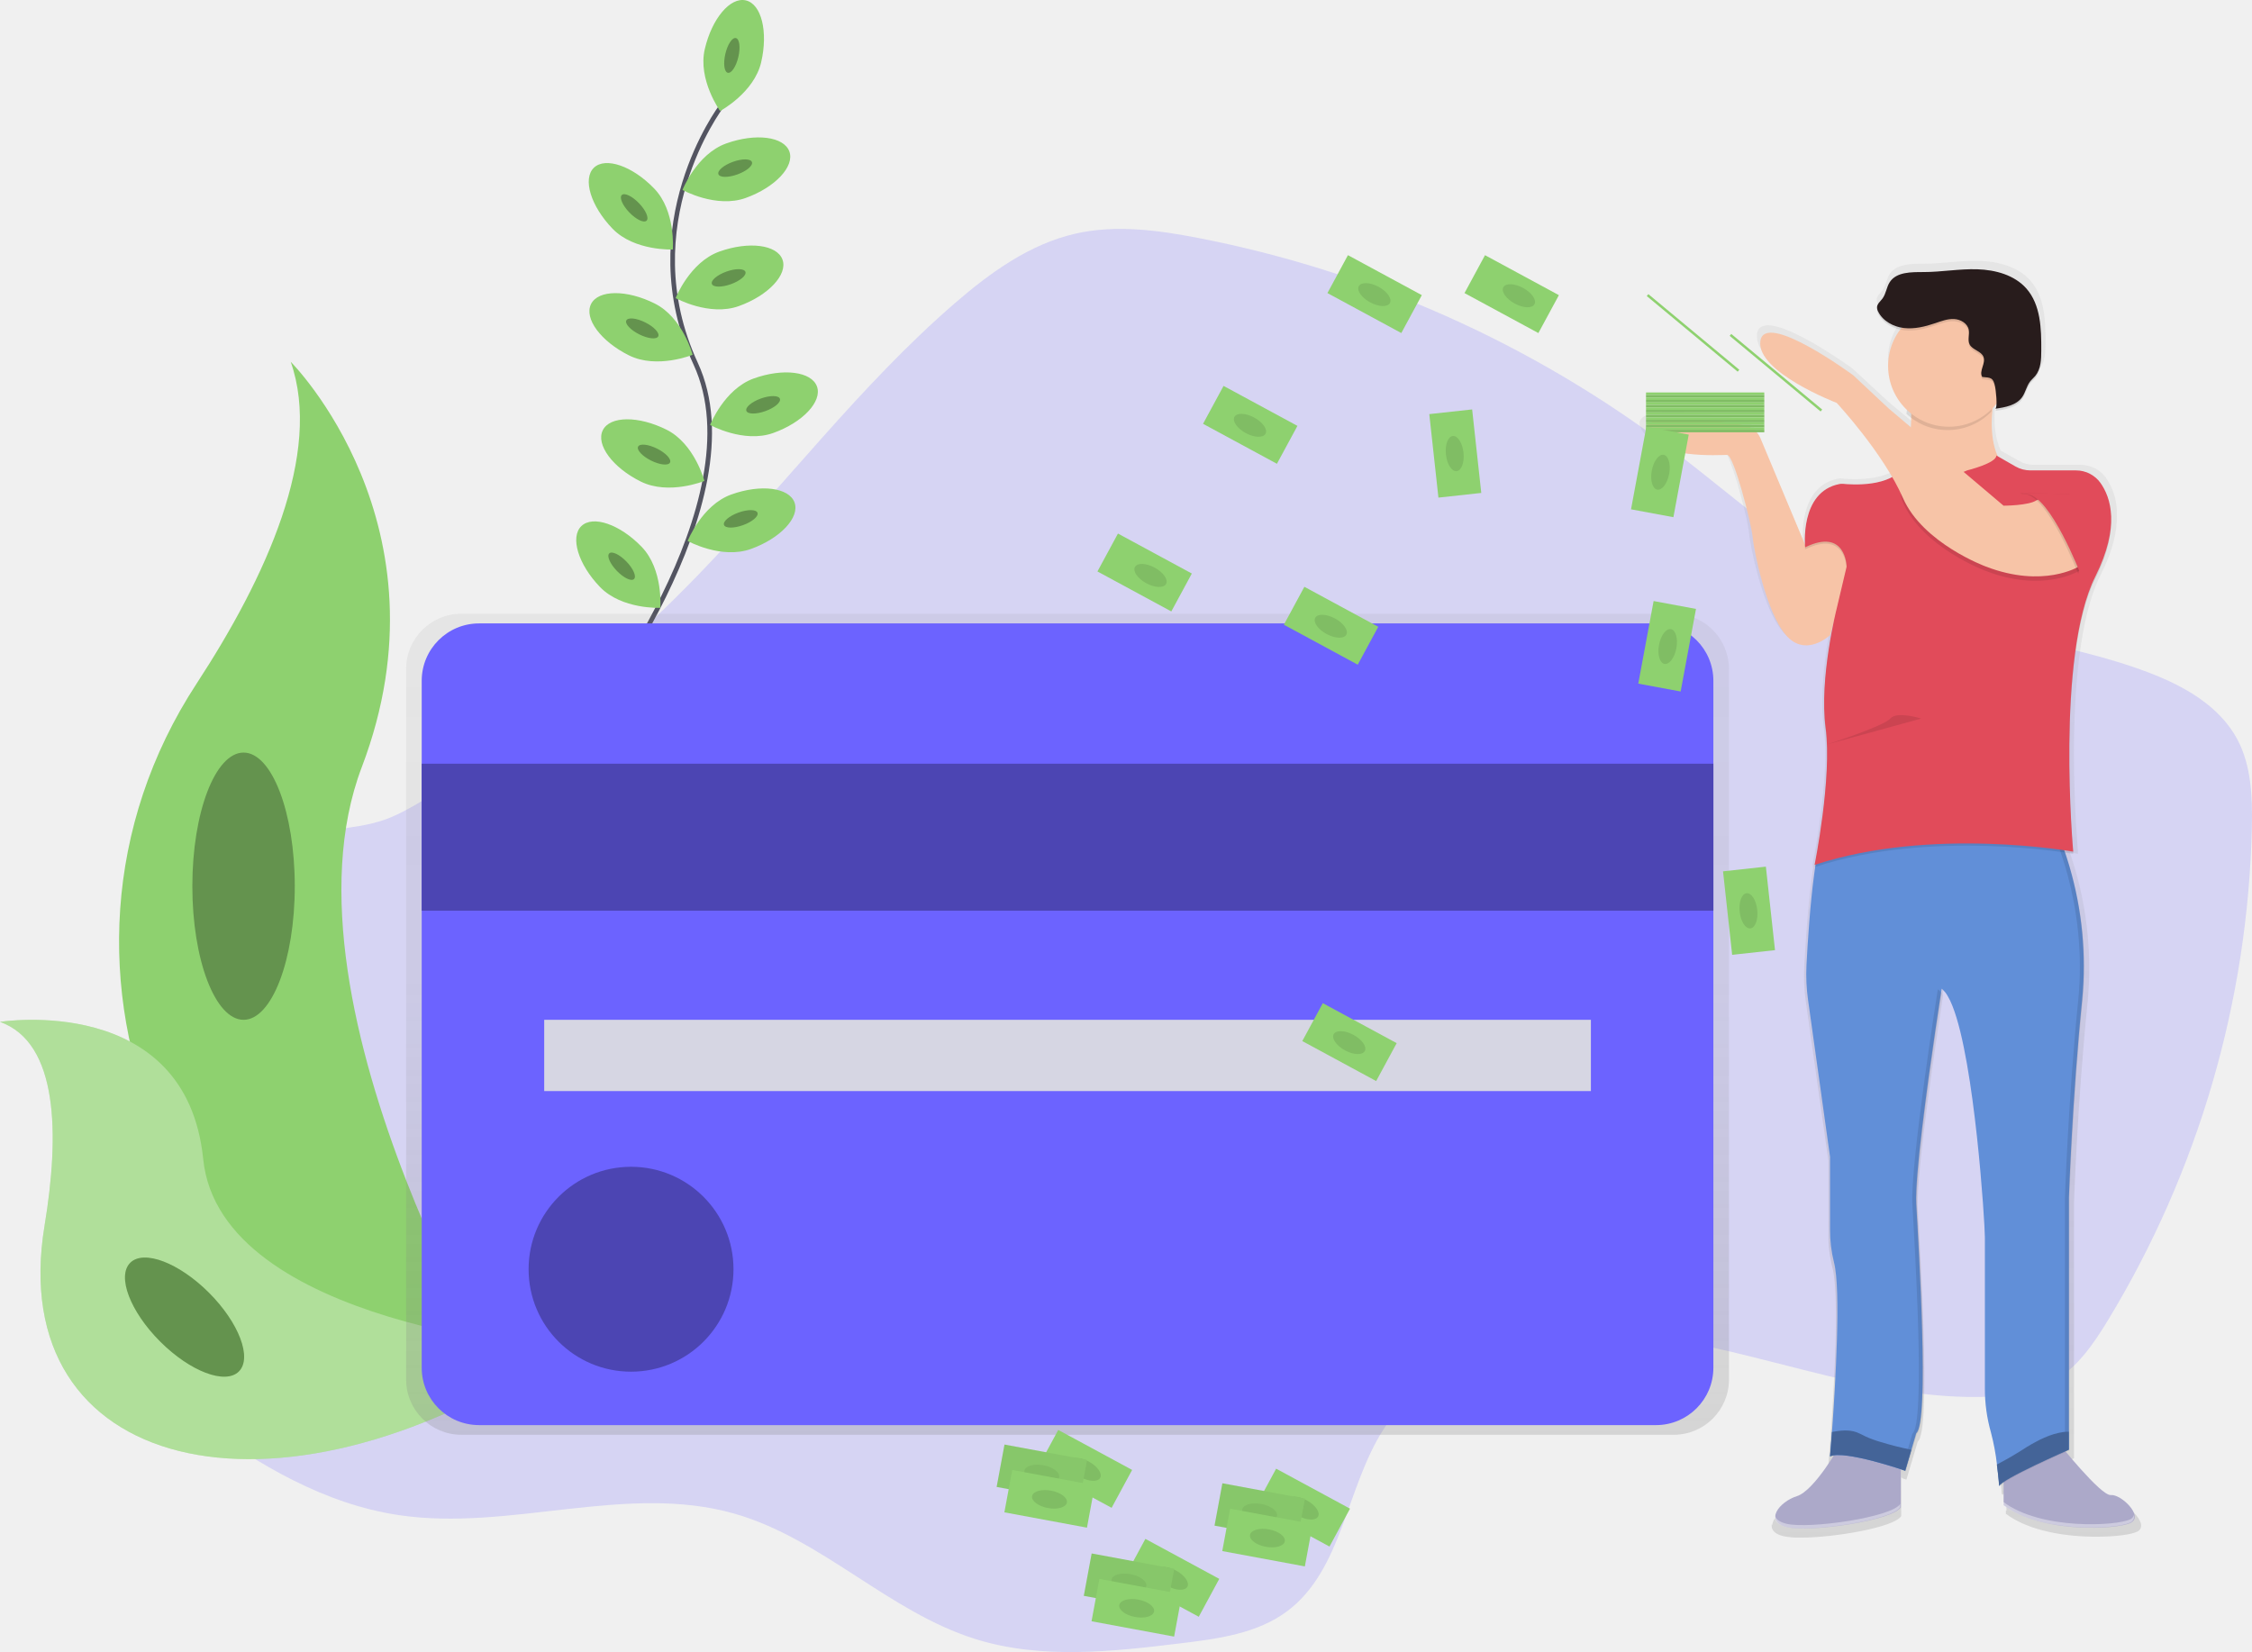
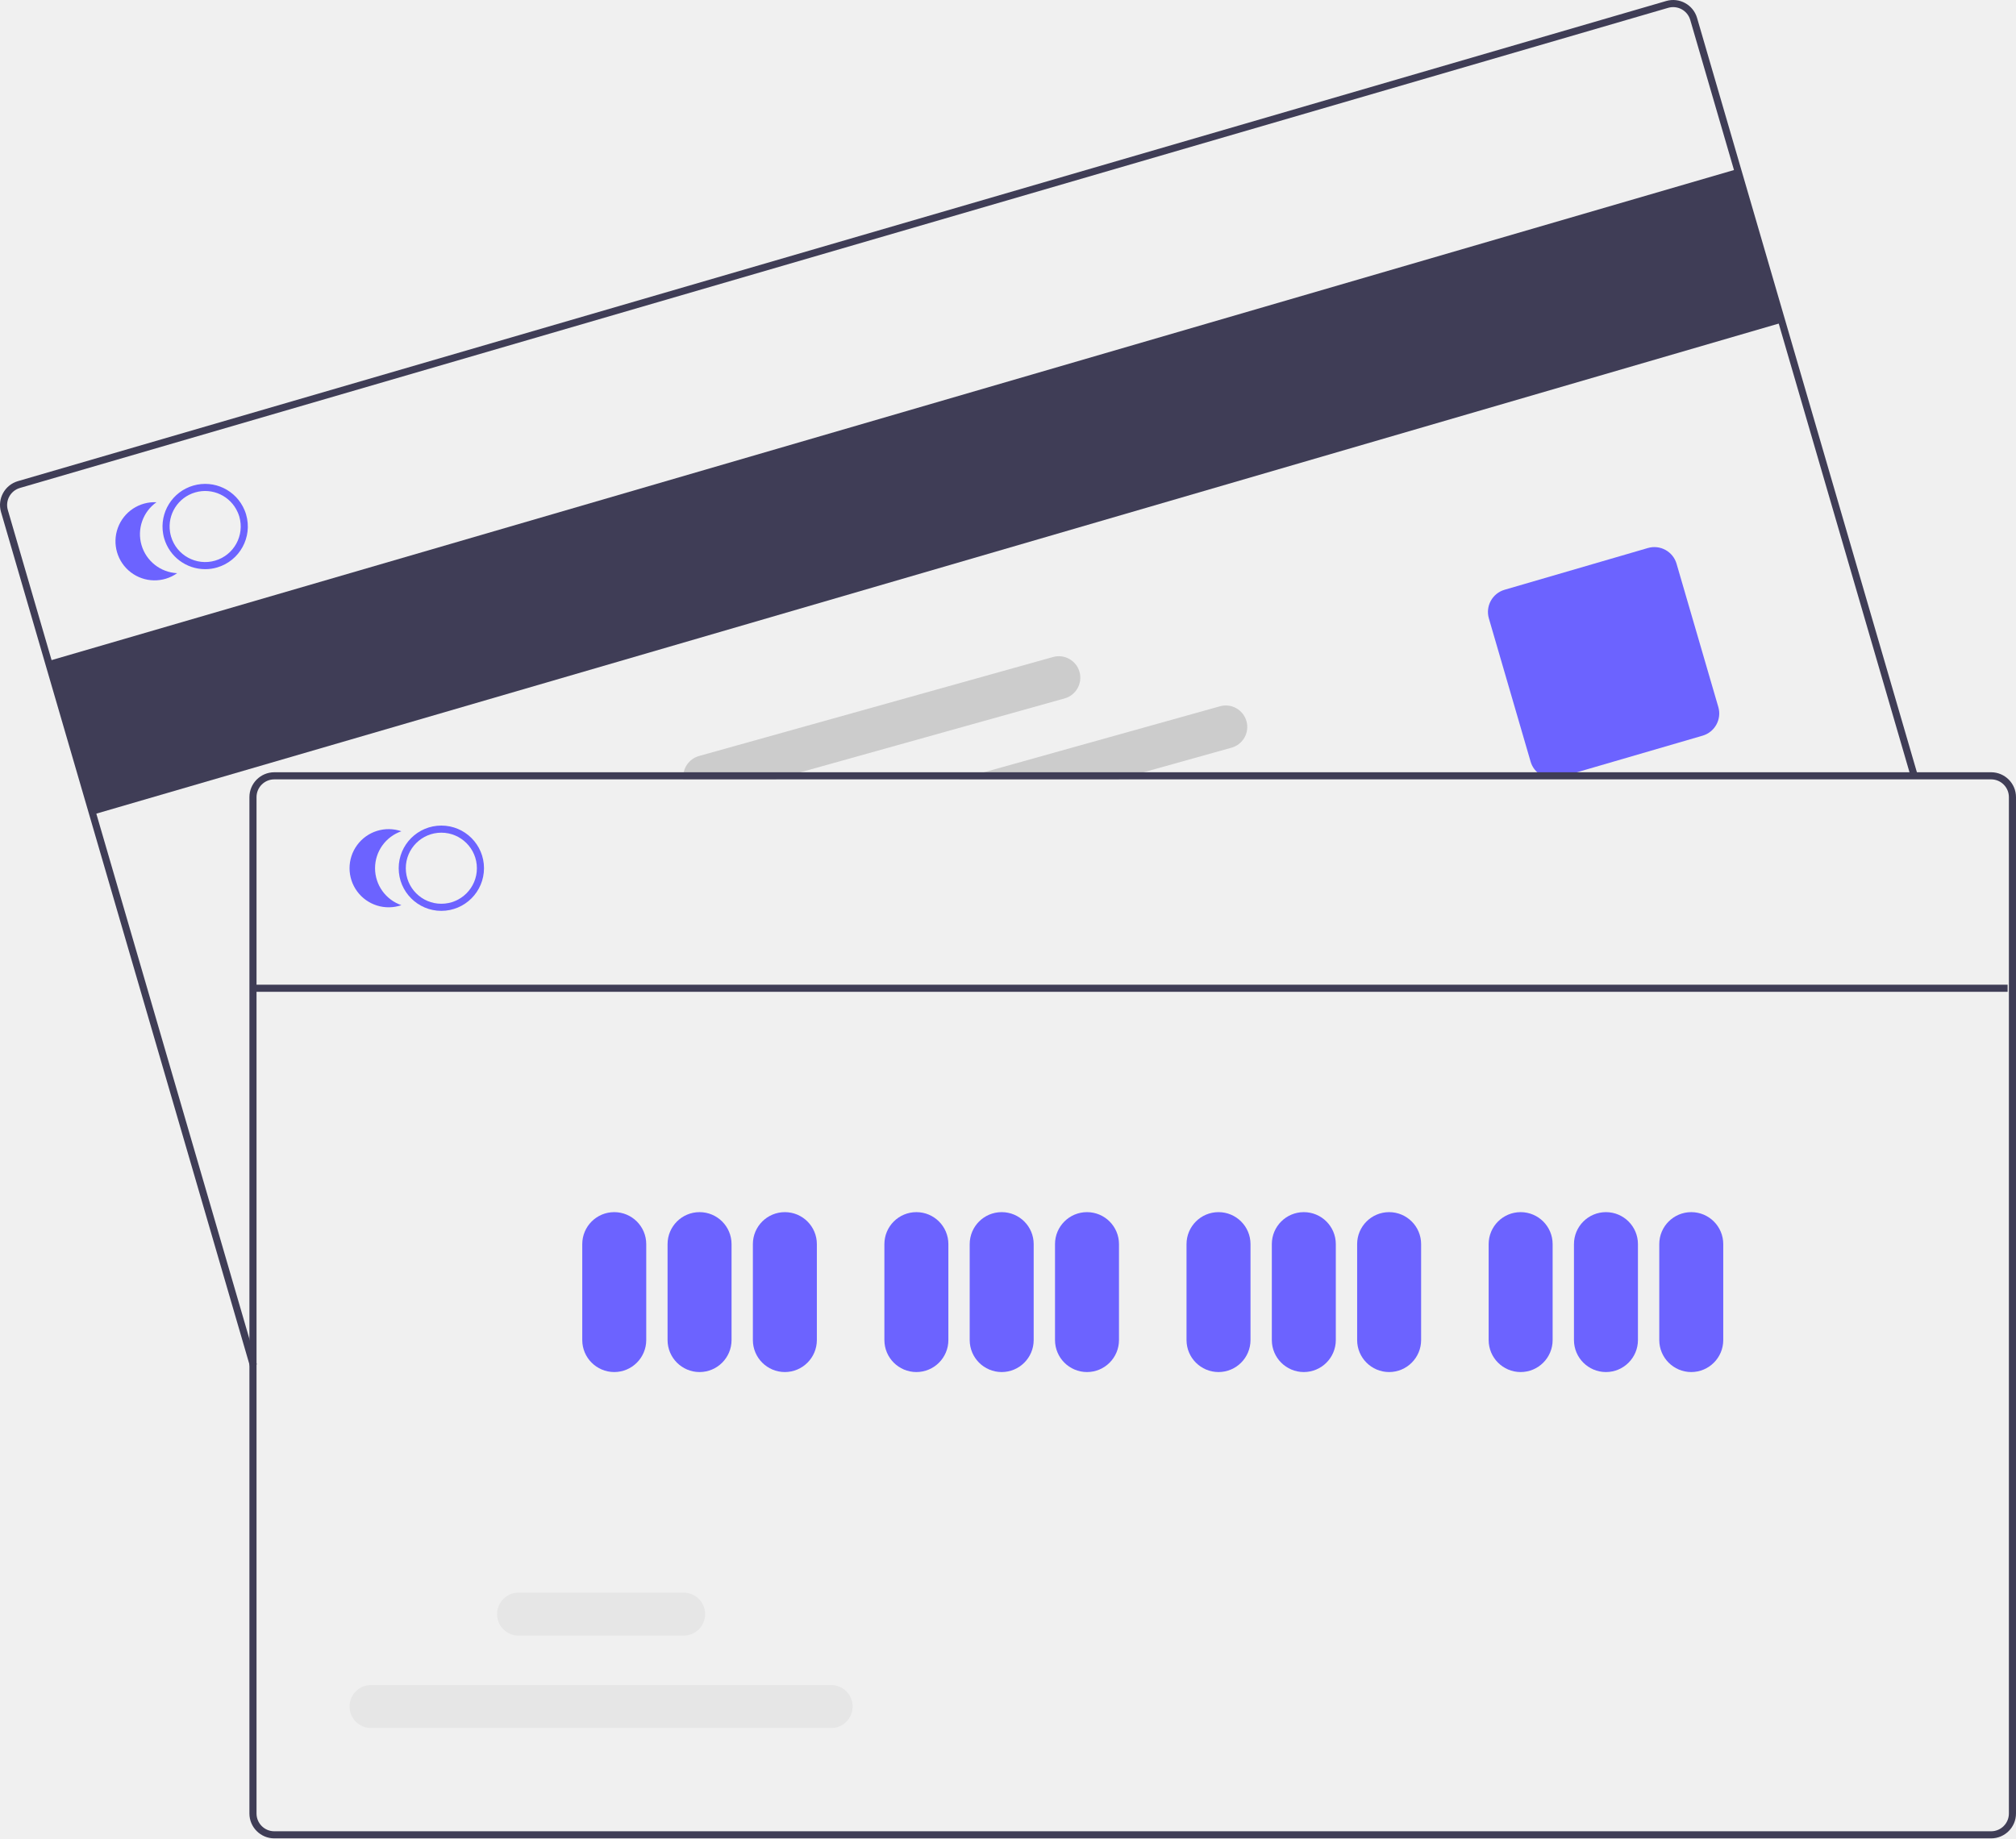
- <svg xmlns="http://www.w3.org/2000/svg" xmlns:xlink="http://www.w3.org/1999/xlink" id="158d9566-b2be-4f0f-bcdd-c9ed3d10c246" data-name="Layer 1" width="974" height="714.52" viewBox="0 0 974 714.52">
-   <defs>
-     <linearGradient id="0716a939-3e70-42e2-b2a4-62d4623bb7b7" x1="574.72" y1="713.31" x2="574.72" y2="358.2" gradientUnits="userSpaceOnUse">
-       <stop offset="0" stop-color="gray" stop-opacity="0.25" />
-       <stop offset="0.54" stop-color="gray" stop-opacity="0.12" />
-       <stop offset="1" stop-color="gray" stop-opacity="0.1" />
-     </linearGradient>
-     <linearGradient id="246fdb29-47ea-4475-84d7-0cdffd1436cc" x1="2975.38" y1="757.78" x2="2975.38" y2="205.6" gradientTransform="matrix(-1, 0, 0, 1, 3906, 0)" xlink:href="#0716a939-3e70-42e2-b2a4-62d4623bb7b7" />
-   </defs>
-   <path d="M241.9,454.74c-12.81,3.87-24.8,13.24-28,26.24-3.66,14.94,4.78,30,6,45.34,3.94,50.26-67.56,85.72-57.36,135.09,4.05,19.63,20.42,34.07,36.55,46,25.84,19.05,54.51,35.88,86.26,40.63,48.19,7.22,98.54-14,145.38-.59,37.78,10.82,66.69,42.53,104.21,54.23,28.56,8.91,59.33,5.4,89,1.79,16-1.94,32.76-4.18,45.67-13.78,24-17.87,25.51-53.16,41.58-78.45,24.82-39,79.24-46.66,124.87-39.08S926,698.4,972.23,696.88c9.88-.33,20-1.67,28.62-6.52,10.48-5.89,17.56-16.27,23.82-26.54a429.45,429.45,0,0,0,62.27-213.39c.27-12.95-.19-26.46-6.28-37.89-7.7-14.46-23.09-23.11-38.41-28.93-36.79-14-77.43-16.29-113.48-32.08C894,336.3,865.84,309.59,835.56,286.7a496.49,496.49,0,0,0-204.49-91.07c-17.39-3.36-35.44-5.76-52.72-1.88-19.91,4.47-37.07,16.88-52.5,30.24-41.05,35.54-73.95,79.39-111.78,118.34a636.39,636.39,0,0,1-84.92,73.23c-14,10.09-28.88,22.07-44.48,29.53C270.39,451.91,257,450.19,241.9,454.74Z" transform="translate(-113 -92.74)" fill="#6c63ff" opacity="0.2" />
-   <path d="M424.88,138.88s-38.65,51.33-11,111.16S365.69,406,365.69,406" transform="translate(-113 -92.74)" fill="none" stroke="#535461" stroke-miterlimit="10" stroke-width="2" />
-   <path d="M442.21,119.67c-3.07,13.21-17.76,21.08-17.76,21.08s-9.7-13.55-6.63-26.76,11-22.65,17.76-21.08S445.28,106.46,442.21,119.67Z" transform="translate(-113 -92.74)" fill="#8ed16f" />
-   <ellipse cx="429.54" cy="116.72" rx="7.71" ry="2.89" transform="translate(105.49 415.88) rotate(-76.9)" fill="#8ed16f" />
-   <ellipse cx="429.54" cy="116.72" rx="7.71" ry="2.89" transform="translate(105.49 415.88) rotate(-76.9)" opacity="0.3" />
-   <path d="M435.53,178.36c-12.76,4.6-27.35-3.46-27.35-3.46s6.1-15.51,18.87-20.1,25-3,27.35,3.46S448.29,173.76,435.53,178.36Z" transform="translate(-113 -92.74)" fill="#8ed16f" />
-   <ellipse cx="431.13" cy="166.12" rx="7.71" ry="2.89" transform="matrix(0.94, -0.34, 0.34, 0.94, -143.78, 63.15)" fill="#8ed16f" />
-   <ellipse cx="431.13" cy="166.12" rx="7.71" ry="2.89" transform="matrix(0.94, -0.34, 0.34, 0.94, -143.78, 63.15)" opacity="0.3" />
-   <path d="M432.56,225.13c-12.76,4.6-27.35-3.46-27.35-3.46s6.1-15.51,18.87-20.1,25-3,27.35,3.46S445.32,220.54,432.56,225.13Z" transform="translate(-113 -92.74)" fill="#8ed16f" />
-   <ellipse cx="428.15" cy="212.9" rx="7.71" ry="2.89" transform="translate(-159.81 64.91) rotate(-19.8)" fill="#8ed16f" />
-   <ellipse cx="428.15" cy="212.9" rx="7.71" ry="2.89" transform="translate(-159.81 64.91) rotate(-19.8)" opacity="0.3" />
-   <path d="M447.47,280c-12.76,4.6-27.35-3.46-27.35-3.46s6.1-15.51,18.87-20.1,25-3,27.35,3.46S460.23,275.43,447.47,280Z" transform="translate(-113 -92.74)" fill="#8ed16f" />
-   <ellipse cx="443.06" cy="267.79" rx="7.71" ry="2.89" transform="translate(-177.52 73.21) rotate(-19.8)" fill="#8ed16f" />
-   <ellipse cx="443.06" cy="267.79" rx="7.71" ry="2.89" transform="translate(-177.52 73.21) rotate(-19.8)" opacity="0.3" />
-   <path d="M437.77,330.18c-12.76,4.6-27.35-3.46-27.35-3.46s6.1-15.51,18.87-20.1,25-3,27.35,3.46S450.54,325.59,437.77,330.18Z" transform="translate(-113 -92.74)" fill="#8ed16f" />
-   <ellipse cx="433.37" cy="317.95" rx="7.71" ry="2.89" transform="matrix(0.94, -0.34, 0.34, 0.94, -195.09, 72.89)" fill="#8ed16f" />
-   <ellipse cx="433.37" cy="317.95" rx="7.71" ry="2.89" transform="matrix(0.94, -0.34, 0.34, 0.94, -195.09, 72.89)" opacity="0.3" />
-   <path d="M377.92,191.65c9.42,9.76,26.07,9,26.07,9s1.37-16.61-8.05-26.37-21.09-13.78-26.07-9S368.5,181.89,377.92,191.65Z" transform="translate(-113 -92.74)" fill="#8ed16f" />
-   <ellipse cx="387.28" cy="182.62" rx="2.89" ry="7.71" transform="translate(-131.18 227.49) rotate(-43.99)" fill="#8ed16f" />
-   <ellipse cx="387.28" cy="182.62" rx="2.89" ry="7.71" transform="translate(-131.18 227.49) rotate(-43.99)" opacity="0.3" />
-   <path d="M372.51,346.64c9.42,9.76,26.07,9,26.07,9s1.37-16.61-8.05-26.37-21.09-13.78-26.07-9S363.09,336.88,372.51,346.64Z" transform="translate(-113 -92.74)" fill="#8ed16f" />
-   <ellipse cx="381.86" cy="337.61" rx="2.89" ry="7.71" transform="translate(-240.35 267.22) rotate(-43.99)" fill="#8ed16f" />
-   <ellipse cx="381.86" cy="337.61" rx="2.89" ry="7.71" transform="translate(-240.35 267.22) rotate(-43.99)" opacity="0.3" />
-   <path d="M385,246.43c12.14,6.06,27.57-.24,27.57-.24s-4.25-16.11-16.38-22.17-24.48-6-27.57.24S372.86,240.37,385,246.43Z" transform="translate(-113 -92.74)" fill="#8ed16f" />
-   <ellipse cx="390.8" cy="234.8" rx="2.89" ry="7.71" transform="translate(-106.8 386.88) rotate(-63.48)" fill="#8ed16f" />
-   <ellipse cx="390.8" cy="234.8" rx="2.89" ry="7.71" transform="translate(-106.8 386.88) rotate(-63.48)" opacity="0.3" />
-   <path d="M390.09,301c12.14,6.06,27.57-.24,27.57-.24s-4.25-16.11-16.38-22.17-24.48-6-27.57.24S378,295,390.09,301Z" transform="translate(-113 -92.74)" fill="#8ed16f" />
-   <ellipse cx="395.9" cy="289.38" rx="2.89" ry="7.71" transform="translate(-152.82 421.65) rotate(-63.48)" fill="#8ed16f" />
-   <ellipse cx="395.9" cy="289.38" rx="2.89" ry="7.71" transform="translate(-152.82 421.65) rotate(-63.48)" opacity="0.3" />
-   <path d="M238.73,249.21s70.59,70.59,30.74,175.34,68.31,278.94,68.31,278.94-1.16-.17-3.31-.55c-145-25.59-217-191.41-136.4-314.59C228,342.55,252.65,288.83,238.73,249.21Z" transform="translate(-113 -92.74)" fill="#8ed16f" />
-   <path d="M113,534.72s80.55-12.83,87.89,59.36,154.89,82.2,154.89,82.2-1,.66-2.77,1.84c-121.83,80-238.29,50.94-220.74-55.25C138.81,583.38,138.27,543.73,113,534.72Z" transform="translate(-113 -92.74)" fill="#8ed16f" />
-   <g opacity="0.3">
-     <path d="M113,534.72s80.55-12.83,87.89,59.36,154.89,82.2,154.89,82.2-1,.66-2.77,1.84c-121.83,80-238.29,50.94-220.74-55.25C138.81,583.38,138.27,543.73,113,534.72Z" transform="translate(-113 -92.74)" fill="#fff" />
-   </g>
-   <ellipse cx="105.34" cy="383.3" rx="22.15" ry="57.79" fill="#8ed16f" />
-   <ellipse cx="105.34" cy="383.3" rx="22.15" ry="57.79" opacity="0.3" />
-   <ellipse cx="192.81" cy="662.42" rx="14.93" ry="33.23" transform="translate(-524.92 237.62) rotate(-45)" fill="#8ed16f" />
-   <ellipse cx="192.81" cy="662.42" rx="14.93" ry="33.23" transform="translate(-524.92 237.62) rotate(-45)" opacity="0.3" />
-   <path d="M836.89,358.2H312.55a23.89,23.89,0,0,0-23.89,23.89V689.42a23.89,23.89,0,0,0,23.89,23.89H836.89a23.89,23.89,0,0,0,23.89-23.89V382.09A23.89,23.89,0,0,0,836.89,358.2Z" transform="translate(-113 -92.74)" fill="url(#0716a939-3e70-42e2-b2a4-62d4623bb7b7)" />
-   <rect x="182.39" y="269.64" width="558.65" height="346.75" rx="24.81" ry="24.81" fill="#6c63ff" />
-   <rect x="182.39" y="330.32" width="558.65" height="63.57" fill="#6c63ff" />
-   <rect x="182.39" y="330.32" width="558.65" height="63.57" opacity="0.3" />
-   <rect x="235.37" y="441.09" width="452.7" height="30.82" fill="#d6d6e3" />
-   <circle cx="272.93" cy="548.97" r="44.31" fill="#6c63ff" />
-   <circle cx="272.93" cy="548.97" r="44.31" opacity="0.3" />
-   <path d="M822.28,276.88a9.7,9.7,0,0,0,4.27,5.4c9.19,6.07,29.17,4.78,31.57,4.78.51,0,1.18.91,1.92,2.44,3.53,7.28,9,28.62,9.37,33.42.49,5.81,5.89,33,14.73,43.13.27.31.54.6.8.87,8.67,8.71,18.84-.87,18.84-.87l1.46-5.07c-.41,2-.87,4.33-1.33,6.94-.23,1.31-.46,2.7-.68,4.13a158.29,158.29,0,0,0-2.07,24.37,88.41,88.41,0,0,0,.38,8.88c.08.82.17,1.63.28,2.42a84.78,84.78,0,0,1,.66,10.84c-.08,21.52-5.57,48.29-5.57,48.29l.21-.07c-.13.67-.21,1-.21,1l.32-.1q-.23,1.49-.44,3.05c-1.86,13.5-2.93,30.3-3.44,40a80.1,80.1,0,0,0,.68,15.32l9.76,68.71v32a56.5,56.5,0,0,0,1.76,14.38c3.18,12.09.56,54.29-.91,74.31-.41,5.46-.73,9.28-.82,10.38l0,.33.28-.11c0,.23,0,.35,0,.35a5.65,5.65,0,0,1,1.3-.38c-3.87,6-10.88,15.92-16.27,17.59A17.07,17.07,0,0,0,881,749l-.14.19-.2.28a6,6,0,0,0-1.17,3.06,3.38,3.38,0,0,1-.18-.59c-.41,2.23.93,4.27,5.14,5.26a34.6,34.6,0,0,0,7.45.6c14.6,0,40.51-4.49,43.37-9.32V731.82l.47.15,0,.15,1.79.59,4.91-16.48c5.89-4.36,1-82.39,0-100.32-.9-16.34,9.21-81.34,11-92.79l-.24-.29.27-1.67a7.11,7.11,0,0,1,1,.88A13.07,13.07,0,0,1,956,524.3a30.22,30.22,0,0,1,2.17,4.48c9.88,24.64,14.33,95.1,14.33,101.42v66.26a69,69,0,0,0,2.7,19.33,82.91,82.91,0,0,1,2.1,10.06c.21,1.33.39,2.65.56,3.91s.34,2.7.47,3.88c0,.31.07.61.1.89s0,.27,0,.41c.27,2.61.41,4.32.41,4.32a1,1,0,0,1,.2-.39l.05.63a1.35,1.35,0,0,1,.39-.62,9.47,9.47,0,0,1,1.32-1.08v8.42l-.24-.18v1.45c10.18,7.68,26.75,10,39.47,9.91,8.25,0,14.93-1,17.25-2.16,3.32-1.63,1.5-5.43-1.52-8.34-2.34-2.26-5.39-4-7.32-3.78-3.22.35-14.23-12.12-20-18.95l.65-.29.92-.4V613s1.48-43.62,5.89-86.76a153.48,153.48,0,0,0-7.55-64.36l-.14-.41,1.34.21c1.42.22,2.18.35,2.18.35s0-.34-.09-1h.09s-1.72-18.71-1.74-42.21c0-26.64,2.25-59.12,11.56-77.5,5.36-10.58,7.15-19,7-25.64a26.82,26.82,0,0,0-4.79-16.4,13,13,0,0,0-5.51-4.36l-.19-.11h-.1a13.7,13.7,0,0,0-5.06-1H992.79a13.43,13.43,0,0,1-6.64-1.75l-7.87-4.46c-2.62-5.73-3-12.83-2.44-19.49,0-.53.1-1.06.15-1.58l.57-.6c.44-.47.85-1,1.25-1.45a11.15,11.15,0,0,1-.09,1.18c-.1.63-.27,1-.54,1.08,4.3-.56,9.1-1.41,11.74-4.73.11-.13.21-.27.31-.41a21.43,21.43,0,0,0,1.93-4,11.62,11.62,0,0,1,1.47-2.68c.66-.86,1.52-1.56,2.23-2.38l.12-.14c2.53-3,2.67-7.3,2.7-11.22.05-9.52-.23-20-6.6-27.14-5.29-5.94-13.73-8.19-21.74-8.45s-16,1.18-24,1.22c-5.44,0-12-.09-15,4.41-1.47,2.21-1.65,5.1-3.25,7.22-.92,1.22-2.33,2.27-2.41,3.79a3.89,3.89,0,0,0,.52,2l0,.07c1.94,3.82,6.06,6.2,10.36,6.95a25.81,25.81,0,0,0-2,2.76,26.28,26.28,0,0,0-4,14c0,.58,0,1.15.06,1.72A26.43,26.43,0,0,0,938,267.34c-.08.56-.16,1.12-.25,1.67l.18.16q.85.77,1.77,1.46l.22.17c0,.35,0,.7,0,1,0,.58,0,1.17-.06,1.74s0,.92-.06,1.38l-.13-.11-9.77-8.16-15.71-14.54s-39.28-28.59-41.25-15a9.79,9.79,0,0,0,1.87,6.78c7.21,11,32,20.36,32,20.36s14.78,15.63,24.67,32.48c-.35.19-.7.37-1.07.54-8.8,4.09-21.64,2.36-21.64,2.36-14.83,2.31-16.17,18.56-16.09,25.13,0,.31,0,.61,0,.88s0,.33,0,.48L873,279.91l-.06-.14a9.73,9.73,0,0,0-7.36-5.78C852.42,271.78,819.53,267.17,822.28,276.88Zm82.39,449a8.57,8.57,0,0,1,.87-.16l-.09.14Z" transform="translate(-113 -92.74)" fill="url(#246fdb29-47ea-4475-84d7-0cdffd1436cc)" />
-   <path d="M1003,716.43s18.64,23.43,22.95,22.95,14.34,9.08,8.61,12-38.72,4.78-55-7.65V725Z" transform="translate(-113 -92.74)" fill="#aca9c9" />
-   <path d="M908.81,717.86s-11,19.6-18.64,22-14.34,11-4.3,13.39,45.9-2.87,49.24-8.61V719.29Z" transform="translate(-113 -92.74)" fill="#aca9c9" />
-   <path d="M895,525.31l9.5,67.78V624.6a56.48,56.48,0,0,0,1.72,14.18c3.1,11.93.55,53.55-.89,73.3-.47,6.44-.83,10.56-.83,10.56,6.21-2.87,32.51,6.21,32.51,6.21l2.66-9.05,2.12-7.2c5.74-4.3,1-81.27,0-99-.65-12.11,4.75-51.37,8.21-74.9,1-6.65,1.81-12,2.3-15.22.31-2,.48-3.11.48-3.11a10.47,10.47,0,0,1,2.58,3.11,29.93,29.93,0,0,1,2.11,4.42c9.62,24.31,14,93.81,14,100v65.36a68.92,68.92,0,0,0,2.63,19.07,100,100,0,0,1,2.59,13.77c.68,5.19,1,9.37,1,9.37.48-2.87,30.12-15.78,30.12-15.78v-109s1.43-43,5.74-85.58a152.68,152.68,0,0,0-5.5-57.58c-1.19-4.07-2.38-7.52-3.41-10.25-1.75-4.65-3-7.22-3-7.22H904c-1.64.31-3,3.61-4.23,8.62-.8,3.36-1.5,7.48-2.11,12-1.81,13.31-2.85,29.88-3.35,39.46A79.86,79.86,0,0,0,895,525.31Z" transform="translate(-113 -92.74)" fill="#618fd8" />
-   <g opacity="0.1">
-     <path d="M1006.09,720V611s1.43-43,5.74-85.58-12-75.06-12-75.06h1.91s16.25,32.51,12,75.06S1008,611,1008,611V720s-29.64,12.91-30.12,15.78c0,0,0-.64-.15-1.74C984.19,729.55,1006.09,720,1006.09,720Z" transform="translate(-113 -92.74)" />
-     <path d="M907.37,722.34a7.42,7.42,0,0,0-2.63.54l0-.48A17.06,17.06,0,0,1,907.37,722.34Z" transform="translate(-113 -92.74)" />
-     <path d="M940.12,712.84c5.74-4.3,1-81.27,0-99s11-93.22,11-93.22a8.34,8.34,0,0,1,1.65,1.7c-1.76,11.28-11.6,75.41-10.73,91.52,1,17.69,5.74,94.66,0,99l-4.78,16.25-1.74-.58Z" transform="translate(-113 -92.74)" />
-   </g>
-   <path d="M914.54,332.05l-10,35.38s-10.52,10-19.12,0S871.52,330.62,871,324.88s-8.13-35.38-11-35.38-31.55,1.91-34.9-10c-2.68-9.58,29.34-5,42.16-2.85a9.5,9.5,0,0,1,7.17,5.7l19.66,46.95S904.5,317.23,914.54,332.05Z" transform="translate(-113 -92.74)" fill="#f7c4a7" />
-   <path d="M979.08,249.82s-12.43,34.9,3.35,47.33S926,312.93,926,312.93l9.8-9.32s6.93-27.49,2.15-50.44Z" transform="translate(-113 -92.74)" fill="#f7c4a7" />
-   <path d="M963.78,297.15s12.67-3.11,12.67-6.45l11.23,6.45h28.21s20.56,11.47,3.35,45.9-9.56,119-9.56,119-61.19-11-111.87,5.74c0,0,7.65-37.77,4.78-59.28s4.78-51.63,4.78-51.63l4.3-18.17s-.24-17-17.93-8.37c0,0-2.63-24.62,15.54-27.49,0,0,21,2.87,27.25-7.65C936.53,295.24,950.4,303.37,963.78,297.15Z" transform="translate(-113 -92.74)" opacity="0.1" />
-   <path d="M963.78,296.2s12.67-3.11,12.67-6.45l8.23,4.73a13,13,0,0,0,6.46,1.72h19.73a13,13,0,0,1,10.57,5.38c4.53,6.37,8.59,18.93-2.2,40.52-17.21,34.42-9.56,119-9.56,119s-61.19-11-111.87,5.74c0,0,7.65-37.77,4.78-59.28S907.37,356,907.37,356l4.3-18.17s-.24-17-17.93-8.37c0,0-2.56-23.94,14.79-27.36A4.9,4.9,0,0,1,910,302c3.71.39,21,1.64,26.54-7.73C936.53,294.28,950.4,302.41,963.78,296.2Z" transform="translate(-113 -92.74)" fill="#e14b5a" />
-   <path d="M1012.07,339.7s-15.3,9.56-40.16,0c0,0-27.25-10-35.86-29.64s43.5,3.35,43.5,3.35,11,0,14.34-2.39S1020.67,329.18,1012.07,339.7Z" transform="translate(-113 -92.74)" opacity="0.1" />
-   <path d="M1012.07,337.79s-15.3,9.56-40.16,0c0,0-27.25-10-35.86-29.64S907.37,267,907.37,267s-34.9-13.39-33-26.77,40.16,14.82,40.16,14.82l15.3,14.34,49.72,42.07s11,0,14.34-2.39S1020.67,327.27,1012.07,337.79Z" transform="translate(-113 -92.74)" fill="#f7c4a7" />
-   <path d="M937.49,254.6l41.11-3.35a94.37,94.37,0,0,0-4.29,19.47,26.27,26.27,0,0,1-36.8,1A46.73,46.73,0,0,0,937.49,254.6Z" transform="translate(-113 -92.74)" opacity="0.1" />
-   <circle cx="842.9" cy="158.28" r="26.29" fill="#f7c4a7" />
-   <path d="M970.33,256.73c-1.54-2.54,1.59-5.85.56-8.63-.95-2.56-4.73-3-6-5.39-1-1.93,0-4.3-.4-6.43-.57-2.75-3.53-4.46-6.34-4.6s-5.52.91-8.19,1.81c-4.35,1.47-8.93,2.6-13.49,2.08s-9.11-3-11.14-7.07a4,4,0,0,1-.51-1.94c.08-1.5,1.46-2.53,2.35-3.73,1.56-2.09,1.74-4.94,3.16-7.12,2.9-4.44,9.27-4.33,14.57-4.35,7.8,0,15.56-1.46,23.36-1.2s16,2.47,21.17,8.33c6.2,7.05,6.48,17.37,6.43,26.77,0,3.87-.16,8.08-2.63,11.07-.72.87-1.6,1.59-2.29,2.48-1.5,2-1.9,4.56-3.31,6.59-2.5,3.61-7.38,4.49-11.73,5.07,1.28-.17.22-8.74,0-9.53C975.06,257,974.15,257.08,970.33,256.73Z" transform="translate(-113 -92.74)" opacity="0.1" />
-   <path d="M970.33,255.78c-1.54-2.54,1.59-5.85.56-8.63-.95-2.56-4.73-3-6-5.39-1-1.93,0-4.3-.4-6.43-.57-2.75-3.53-4.46-6.34-4.6s-5.52.91-8.19,1.81c-4.35,1.47-8.93,2.6-13.49,2.08s-9.11-3-11.14-7.07a4,4,0,0,1-.51-1.94c.08-1.5,1.46-2.53,2.35-3.73,1.56-2.09,1.74-4.94,3.16-7.12,2.9-4.44,9.27-4.33,14.57-4.35,7.8,0,15.56-1.46,23.36-1.2s16,2.47,21.17,8.33c6.2,7.05,6.48,17.37,6.43,26.77,0,3.87-.16,8.08-2.63,11.07-.72.87-1.6,1.59-2.29,2.48-1.5,2-1.9,4.56-3.31,6.59-2.5,3.61-7.38,4.49-11.73,5.07,1.28-.17.22-8.74,0-9.53C975.06,256,974.15,256.12,970.33,255.78Z" transform="translate(-113 -92.74)" fill="#281c1c" />
-   <path d="M1011.83,340.9s-12.91-33.47-22.95-34.42,19.12,0,19.12,0l9.56,17.21Z" transform="translate(-113 -92.74)" opacity="0.1" />
-   <path d="M1012.79,340.9s-12.91-33.47-22.95-34.42,19.12,0,19.12,0l9.56,17.21Z" transform="translate(-113 -92.74)" fill="#e14b5a" />
-   <path d="M976.65,726.18c.68,5.19,1,9.37,1,9.37.48-2.87,30.12-15.78,30.12-15.78V712a13.18,13.18,0,0,0-2.26.11c-5.75.77-11.08,3.56-16,6.54A145.93,145.93,0,0,1,976.65,726.18Z" transform="translate(-113 -92.74)" fill="#618fd8" />
-   <path d="M976.65,726.18c.68,5.19,1,9.37,1,9.37.48-2.87,30.12-15.78,30.12-15.78V712a13.18,13.18,0,0,0-2.26.11c-5.75.77-11.08,3.56-16,6.54A145.93,145.93,0,0,1,976.65,726.18Z" transform="translate(-113 -92.74)" opacity="0.3" />
-   <path d="M904.5,722.64c6.21-2.87,32.51,6.21,32.51,6.21l2.66-9.05c-4.59-.93-9.15-2.09-13.63-3.47a45.34,45.34,0,0,1-6.12-2.26,41,41,0,0,0-4.08-1.9c-3.43-1.18-7-.68-10.52-.09C904.86,718.52,904.5,722.64,904.5,722.64Z" transform="translate(-113 -92.74)" fill="#618fd8" />
-   <path d="M904.5,722.64c6.21-2.87,32.51,6.21,32.51,6.21l2.66-9.05c-4.59-.93-9.15-2.09-13.63-3.47a45.34,45.34,0,0,1-6.12-2.26,41,41,0,0,0-4.08-1.9c-3.43-1.18-7-.68-10.52-.09C904.86,718.52,904.5,722.64,904.5,722.64Z" transform="translate(-113 -92.74)" opacity="0.3" />
-   <path d="M1034.3,749.89a2.86,2.86,0,0,0,1.64-1.9,2.81,2.81,0,0,1-1.64,3.33c-5.74,2.87-38.72,4.78-55-7.65v-1.43C995.58,754.67,1028.56,752.76,1034.3,749.89Z" transform="translate(-113 -92.74)" fill="#fff" opacity="0.4" />
-   <path d="M885.62,751.8c10,2.39,45.9-2.87,49.24-8.61v1.43c-3.35,5.74-39.2,11-49.24,8.61-4.1-1-5.41-3-5-5.19C880.94,749.66,882.44,751,885.62,751.8Z" transform="translate(-113 -92.74)" fill="#fff" opacity="0.4" />
-   <path d="M943.94,403.53s-10.52-3.35-13.39,0-27.4,11.2-27.4,11.2" transform="translate(-113 -92.74)" opacity="0.1" />
-   <rect x="824.9" y="271.1" width="51.15" height="1.08" transform="translate(1587.96 450.53) rotate(-180)" fill="#8ed16f" />
-   <rect x="824.9" y="272.17" width="51.15" height="1.08" transform="translate(1587.96 452.68) rotate(-180)" fill="#8ed16f" />
-   <rect x="824.9" y="272.17" width="51.15" height="1.08" transform="translate(1587.96 452.68) rotate(-180)" opacity="0.1" />
-   <rect x="824.9" y="273.25" width="51.15" height="1.08" transform="translate(1587.96 454.84) rotate(-180)" fill="#8ed16f" />
-   <rect x="824.9" y="274.33" width="51.15" height="1.08" transform="translate(1587.96 456.99) rotate(-180)" fill="#8ed16f" />
-   <rect x="824.9" y="274.33" width="51.15" height="1.08" transform="translate(1587.96 456.99) rotate(-180)" opacity="0.1" />
-   <rect x="824.9" y="275.4" width="51.15" height="1.08" transform="translate(1587.96 459.14) rotate(-180)" fill="#8ed16f" />
-   <rect x="824.9" y="276.48" width="51.15" height="1.08" transform="translate(1587.96 461.29) rotate(-180)" fill="#8ed16f" />
-   <rect x="824.9" y="276.48" width="51.15" height="1.08" transform="translate(1587.96 461.29) rotate(-180)" opacity="0.1" />
-   <rect x="824.9" y="277.55" width="51.15" height="1.08" transform="translate(1587.96 463.44) rotate(-180)" fill="#8ed16f" />
-   <rect x="824.9" y="278.63" width="51.15" height="1.08" transform="translate(1587.96 465.59) rotate(-180)" fill="#8ed16f" />
-   <rect x="824.9" y="278.63" width="51.15" height="1.08" transform="translate(1587.96 465.59) rotate(-180)" opacity="0.1" />
-   <rect x="824.9" y="262.49" width="51.15" height="1.08" transform="translate(1587.96 433.32) rotate(-180)" fill="#8ed16f" />
-   <rect x="855.5" y="253.41" width="51.15" height="1.08" transform="translate(1283.12 919.84) rotate(-140.25)" fill="#8ed16f" />
-   <rect x="819.64" y="236.2" width="51.15" height="1.08" transform="translate(1230.7 866.47) rotate(-140.25)" fill="#8ed16f" />
-   <rect x="824.9" y="263.57" width="51.15" height="1.08" transform="translate(1587.96 435.47) rotate(-180)" fill="#8ed16f" />
-   <rect x="824.9" y="263.57" width="51.15" height="1.08" transform="translate(1587.96 435.47) rotate(-180)" opacity="0.1" />
-   <rect x="824.9" y="264.64" width="51.15" height="1.08" transform="translate(1587.96 437.63) rotate(-180)" fill="#8ed16f" />
-   <rect x="824.9" y="265.72" width="51.15" height="1.08" transform="translate(1587.96 439.78) rotate(-180)" fill="#8ed16f" />
-   <rect x="824.9" y="265.72" width="51.15" height="1.08" transform="translate(1587.96 439.78) rotate(-180)" opacity="0.1" />
-   <rect x="824.9" y="266.8" width="51.15" height="1.08" transform="translate(1587.96 441.93) rotate(-180)" fill="#8ed16f" />
-   <rect x="824.9" y="267.87" width="51.15" height="1.08" transform="translate(1587.96 444.08) rotate(-180)" fill="#8ed16f" />
-   <rect x="824.9" y="267.87" width="51.15" height="1.08" transform="translate(1587.96 444.08) rotate(-180)" opacity="0.1" />
-   <rect x="824.9" y="268.95" width="51.15" height="1.08" transform="translate(1587.96 446.23) rotate(-180)" fill="#8ed16f" />
-   <rect x="824.9" y="270.02" width="51.15" height="1.08" transform="translate(1587.96 448.38) rotate(-180)" fill="#8ed16f" />
-   <rect x="824.9" y="270.02" width="51.15" height="1.08" transform="translate(1587.96 448.38) rotate(-180)" opacity="0.1" />
-   <rect x="821.56" y="278.75" width="18.64" height="36.33" transform="translate(1480.61 647.76) rotate(-169.48)" fill="#8ed16f" />
-   <ellipse cx="831.11" cy="296.96" rx="7.65" ry="3.82" transform="translate(274.45 967.17) rotate(-79.48)" fill="#8ed16f" />
-   <ellipse cx="831.11" cy="296.96" rx="7.65" ry="3.82" transform="translate(274.45 967.17) rotate(-79.48)" opacity="0.1" />
-   <rect x="824.7" y="354.13" width="18.64" height="36.33" transform="translate(1473.07 797.84) rotate(-169.48)" fill="#8ed16f" />
-   <ellipse cx="834.25" cy="372.34" rx="7.65" ry="3.82" transform="translate(202.89 1031.88) rotate(-79.48)" fill="#8ed16f" />
-   <ellipse cx="834.25" cy="372.34" rx="7.65" ry="3.82" transform="translate(202.89 1031.88) rotate(-79.48)" opacity="0.1" />
-   <rect x="757.49" y="201.78" width="18.64" height="36.33" transform="translate(95.43 696.93) rotate(-61.58)" fill="#8ed16f" />
-   <ellipse cx="766.7" cy="220.15" rx="3.82" ry="7.65" transform="matrix(0.48, -0.88, 0.88, 0.48, 95.18, 696.94)" fill="#8ed16f" />
-   <ellipse cx="766.7" cy="220.15" rx="3.82" ry="7.65" transform="matrix(0.48, -0.88, 0.88, 0.48, 95.18, 696.94)" opacity="0.1" />
-   <rect x="687.34" y="525.31" width="18.64" height="36.33" transform="translate(-225.88 804.78) rotate(-61.58)" fill="#8ed16f" />
-   <ellipse cx="696.55" cy="543.69" rx="3.82" ry="7.65" transform="translate(-226.12 804.8) rotate(-61.58)" fill="#8ed16f" />
-   <ellipse cx="696.55" cy="543.69" rx="3.82" ry="7.65" transform="translate(-226.12 804.8) rotate(-61.58)" opacity="0.1" />
-   <rect x="644.41" y="258.32" width="18.64" height="36.33" transform="translate(-13.56 627.11) rotate(-61.58)" fill="#8ed16f" />
-   <ellipse cx="653.62" cy="276.69" rx="3.82" ry="7.65" transform="translate(-13.8 627.12) rotate(-61.58)" fill="#8ed16f" />
-   <ellipse cx="653.62" cy="276.69" rx="3.82" ry="7.65" transform="translate(-13.8 627.12) rotate(-61.58)" opacity="0.1" />
-   <rect x="698.21" y="201.78" width="18.64" height="36.33" transform="translate(64.36 644.79) rotate(-61.58)" fill="#8ed16f" />
-   <ellipse cx="707.42" cy="220.15" rx="3.82" ry="7.65" transform="translate(64.12 644.8) rotate(-61.58)" fill="#8ed16f" />
-   <ellipse cx="707.42" cy="220.15" rx="3.82" ry="7.65" transform="translate(64.12 644.8) rotate(-61.58)" opacity="0.1" />
-   <rect x="733.11" y="270.67" width="18.64" height="36.33" transform="translate(-140.01 -10.27) rotate(-6.24)" fill="#8ed16f" />
-   <ellipse cx="742.19" cy="288.87" rx="3.82" ry="7.65" transform="translate(-140.02 -10.3) rotate(-6.24)" fill="#8ed16f" />
-   <ellipse cx="742.19" cy="288.87" rx="3.82" ry="7.65" transform="translate(-140.02 -10.3) rotate(-6.24)" opacity="0.1" />
-   <rect x="860.17" y="468.42" width="18.64" height="36.33" transform="translate(-160.77 4.72) rotate(-6.24)" fill="#8ed16f" />
-   <ellipse cx="869.25" cy="486.61" rx="3.82" ry="7.65" transform="translate(-160.77 4.7) rotate(-6.24)" fill="#8ed16f" />
-   <ellipse cx="869.25" cy="486.61" rx="3.82" ry="7.65" transform="translate(-160.77 4.7) rotate(-6.24)" opacity="0.1" />
-   <rect x="679.37" y="345.22" width="18.64" height="36.33" transform="translate(-71.67 703.39) rotate(-61.58)" fill="#8ed16f" />
-   <ellipse cx="688.57" cy="363.6" rx="3.82" ry="7.65" transform="translate(-71.92 703.4) rotate(-61.58)" fill="#8ed16f" />
-   <ellipse cx="688.57" cy="363.6" rx="3.82" ry="7.65" transform="translate(-71.92 703.4) rotate(-61.58)" opacity="0.1" />
-   <rect x="598.74" y="322.19" width="18.64" height="36.33" transform="translate(-93.67 620.41) rotate(-61.58)" fill="#8ed16f" />
-   <ellipse cx="607.95" cy="340.56" rx="3.82" ry="7.65" transform="matrix(0.48, -0.88, 0.88, 0.48, -93.91, 620.42)" fill="#8ed16f" />
-   <ellipse cx="607.95" cy="340.56" rx="3.82" ry="7.65" transform="matrix(0.48, -0.88, 0.88, 0.48, -93.91, 620.42)" opacity="0.1" />
-   <rect x="572.92" y="709.89" width="18.64" height="36.33" transform="translate(-448.18 800.89) rotate(-61.58)" fill="#8ed16f" />
-   <ellipse cx="582.13" cy="728.27" rx="3.82" ry="7.65" transform="translate(-448.43 800.9) rotate(-61.58)" fill="#8ed16f" />
-   <ellipse cx="582.13" cy="728.27" rx="3.82" ry="7.65" transform="translate(-448.43 800.9) rotate(-61.58)" opacity="0.1" />
-   <rect x="554.27" y="711.81" width="18.64" height="36.33" transform="translate(-369.92 1058.26) rotate(-79.49)" fill="#8ed16f" />
-   <rect x="554.27" y="711.81" width="18.64" height="36.33" transform="translate(-369.92 1058.26) rotate(-79.49)" opacity="0.05" />
-   <ellipse cx="563.55" cy="730.21" rx="3.82" ry="7.65" transform="translate(-370.18 1058.41) rotate(-79.49)" fill="#8ed16f" />
-   <ellipse cx="563.55" cy="730.21" rx="3.82" ry="7.65" transform="translate(-370.18 1058.41) rotate(-79.49)" opacity="0.1" />
-   <rect x="557.62" y="722.8" width="18.64" height="36.33" transform="translate(-377.99 1070.54) rotate(-79.49)" fill="#8ed16f" />
-   <ellipse cx="566.9" cy="741.2" rx="3.82" ry="7.65" transform="translate(-378.26 1070.69) rotate(-79.49)" fill="#8ed16f" />
-   <ellipse cx="566.9" cy="741.2" rx="3.82" ry="7.65" transform="translate(-378.26 1070.69) rotate(-79.49)" opacity="0.1" />
-   <rect x="610.61" y="757.01" width="18.64" height="36.33" transform="translate(-469.87 858.73) rotate(-61.58)" fill="#8ed16f" />
-   <ellipse cx="619.82" cy="775.39" rx="3.82" ry="7.65" transform="translate(-470.11 858.74) rotate(-61.58)" fill="#8ed16f" />
-   <ellipse cx="619.82" cy="775.39" rx="3.82" ry="7.65" transform="translate(-470.11 858.74) rotate(-61.58)" opacity="0.1" />
-   <rect x="591.97" y="758.92" width="18.64" height="36.33" transform="translate(-385.42 1133.84) rotate(-79.49)" fill="#8ed16f" />
-   <rect x="591.97" y="758.92" width="18.64" height="36.33" transform="translate(-385.42 1133.84) rotate(-79.49)" opacity="0.05" />
-   <ellipse cx="601.25" cy="777.32" rx="3.82" ry="7.65" transform="translate(-385.69 1133.99) rotate(-79.49)" fill="#8ed16f" />
-   <ellipse cx="601.25" cy="777.32" rx="3.82" ry="7.65" transform="translate(-385.69 1133.99) rotate(-79.49)" opacity="0.1" />
-   <rect x="595.31" y="769.92" width="18.64" height="36.33" transform="translate(-393.5 1146.12) rotate(-79.49)" fill="#8ed16f" />
-   <ellipse cx="604.59" cy="788.32" rx="3.82" ry="7.65" transform="translate(-393.76 1146.27) rotate(-79.49)" fill="#8ed16f" />
-   <ellipse cx="604.59" cy="788.32" rx="3.82" ry="7.65" transform="translate(-393.76 1146.27) rotate(-79.49)" opacity="0.1" />
-   <rect x="667.15" y="726.65" width="18.64" height="36.33" transform="translate(-413.53 892.54) rotate(-61.58)" fill="#8ed16f" />
-   <ellipse cx="676.36" cy="745.02" rx="3.82" ry="7.65" transform="translate(-413.78 892.55) rotate(-61.58)" fill="#8ed16f" />
-   <ellipse cx="676.36" cy="745.02" rx="3.82" ry="7.65" transform="translate(-413.78 892.55) rotate(-61.58)" opacity="0.1" />
-   <rect x="648.51" y="728.56" width="18.64" height="36.33" transform="translate(-309.34 1164.61) rotate(-79.49)" fill="#8ed16f" />
-   <rect x="648.51" y="728.56" width="18.64" height="36.33" transform="translate(-309.34 1164.61) rotate(-79.49)" opacity="0.05" />
-   <ellipse cx="657.79" cy="746.96" rx="3.82" ry="7.65" transform="translate(-309.61 1164.76) rotate(-79.49)" fill="#8ed16f" />
-   <ellipse cx="657.79" cy="746.96" rx="3.82" ry="7.65" transform="translate(-309.61 1164.76) rotate(-79.49)" opacity="0.1" />
-   <rect x="651.85" y="739.55" width="18.64" height="36.33" transform="translate(-317.41 1176.89) rotate(-79.49)" fill="#8ed16f" />
-   <ellipse cx="661.13" cy="757.96" rx="3.82" ry="7.65" transform="translate(-317.68 1177.04) rotate(-79.49)" fill="#8ed16f" />
-   <ellipse cx="661.13" cy="757.96" rx="3.82" ry="7.65" transform="translate(-317.68 1177.04) rotate(-79.49)" opacity="0.1" />
+ <svg xmlns="http://www.w3.org/2000/svg" width="567.17" height="517.31" viewBox="0 0 567.17 517.31" role="img" artist="Katerina Limpitsouni" source="https://undraw.co/">
+   <rect x="326.035" y="307.389" width="495" height="45" transform="translate(-385.4543 -17.88532) rotate(-16.24392)" fill="#3f3d56" />
+   <path d="M386.4,575.969,316.354,335.556a7,7,0,0,1,4.763-8.679L784.835,191.769a7.006,7.006,0,0,1,8.679,4.762l62.056,212.989-1.92.56L791.593,197.091a5.009,5.009,0,0,0-6.199-3.402L321.676,328.798a5,5,0,0,0-3.402,6.199l70.047,240.413Z" transform="translate(-316.0711 -191.4881)" fill="#3f3d56" />
+   <path d="M752.933,410.51a6.512,6.512,0,0,1-6.243-4.683l-11.749-40.323a6.507,6.507,0,0,1,4.422-8.059l40.323-11.749a6.507,6.507,0,0,1,8.059,4.423L799.494,390.443a6.507,6.507,0,0,1-4.422,8.059l-40.323,11.749A6.479,6.479,0,0,1,752.933,410.51Z" transform="translate(-316.0711 -191.4881)" fill="#6c63ff" />
+   <path d="M385.318,336.3a11.691,11.691,0,0,0-.43-1.22,12,12,0,0,0-22.91,6.67,11.38,11.38,0,0,0,.29,1.26,12.019,12.019,0,0,0,11.53,8.64,11.749,11.749,0,0,0,3.35-.48A12.013,12.013,0,0,0,385.318,336.3Zm-8.73,12.95a10.013,10.013,0,0,1-12.4-6.8,11.435,11.435,0,0,1-.28-1.26,9.997,9.997,0,0,1,19.04-5.54,8.338,8.338,0,0,1,.45,1.21A10.004,10.004,0,0,1,376.588,349.25Z" transform="translate(-316.0711 -191.4881)" fill="#6c63ff" />
+   <path d="M355.885,344.87a11.002,11.002,0,0,1,4.208-12.057,11,11,0,1,0,5.818,19.967A11.002,11.002,0,0,1,355.885,344.87Z" transform="translate(-316.0711 -191.4881)" fill="#6c63ff" />
+   <path d="M666.747,394.43a6.042,6.042,0,0,0-7.45-4.2L592.907,408.8l-7.15,2h44.9l7.15-2,24.75-6.92A6.049,6.049,0,0,0,666.747,394.43Z" transform="translate(-316.0711 -191.4881)" fill="#ccc" />
+   <path d="M619.777,380.56a6.045,6.045,0,0,0-7.45-4.19l-99.62,27.86a6.068,6.068,0,0,0-4.37,6.57h25.79l7.16-2,74.3-20.78A6.055,6.055,0,0,0,619.777,380.56Z" transform="translate(-316.0711 -191.4881)" fill="#ccc" />
+   <path d="M876.241,408.798H393.241a7.008,7.008,0,0,0-7,7v286a7.008,7.008,0,0,0,7,7H876.241a7.008,7.008,0,0,0,7-7v-286A7.008,7.008,0,0,0,876.241,408.798Zm5,293a5.002,5.002,0,0,1-5,5H393.241a5.002,5.002,0,0,1-5-5v-286a5.002,5.002,0,0,1,5-5H876.241a5.002,5.002,0,0,1,5,5Z" transform="translate(-316.0711 -191.4881)" fill="#3f3d56" />
+   <path d="M440.237,447.8a12,12,0,1,1,12-12A12.014,12.014,0,0,1,440.237,447.8Zm0-22a10,10,0,1,0,10,10A10.011,10.011,0,0,0,440.237,425.8Z" transform="translate(-316.0711 -191.4881)" fill="#6c63ff" />
+   <path d="M421.585,435.8a11.002,11.002,0,0,1,7.413-10.399,11,11,0,1,0,0,20.797A11.002,11.002,0,0,1,421.585,435.8Z" transform="translate(-316.0711 -191.4881)" fill="#6c63ff" />
+   <path d="M488.881,577.578a9.01,9.01,0,0,1-9-9v-27a9,9,0,0,1,18,0v27A9.01,9.01,0,0,1,488.881,577.578Z" transform="translate(-316.0711 -191.4881)" fill="#6c63ff" />
+   <path d="M512.881,577.578a9.01,9.01,0,0,1-9-9v-27a9,9,0,0,1,18,0v27A9.01,9.01,0,0,1,512.881,577.578Z" transform="translate(-316.0711 -191.4881)" fill="#6c63ff" />
+   <path d="M536.881,577.578a9.01,9.01,0,0,1-9-9v-27a9,9,0,0,1,18,0v27A9.01,9.01,0,0,1,536.881,577.578Z" transform="translate(-316.0711 -191.4881)" fill="#6c63ff" />
+   <path d="M573.881,577.578a9.01,9.01,0,0,1-9-9v-27a9,9,0,0,1,18,0v27A9.01,9.01,0,0,1,573.881,577.578Z" transform="translate(-316.0711 -191.4881)" fill="#6c63ff" />
+   <path d="M597.881,577.578a9.01,9.01,0,0,1-9-9v-27a9,9,0,0,1,18,0v27A9.01,9.01,0,0,1,597.881,577.578Z" transform="translate(-316.0711 -191.4881)" fill="#6c63ff" />
+   <path d="M621.881,577.578a9.01,9.01,0,0,1-9-9v-27a9,9,0,0,1,18,0v27A9.01,9.01,0,0,1,621.881,577.578Z" transform="translate(-316.0711 -191.4881)" fill="#6c63ff" />
+   <path d="M658.881,577.578a9.01,9.01,0,0,1-9-9v-27a9,9,0,0,1,18,0v27A9.01,9.01,0,0,1,658.881,577.578Z" transform="translate(-316.0711 -191.4881)" fill="#6c63ff" />
+   <path d="M682.881,577.578a9.01,9.01,0,0,1-9-9v-27a9,9,0,0,1,18,0v27A9.01,9.01,0,0,1,682.881,577.578Z" transform="translate(-316.0711 -191.4881)" fill="#6c63ff" />
+   <path d="M706.881,577.578a9.01,9.01,0,0,1-9-9v-27a9,9,0,0,1,18,0v27A9.01,9.01,0,0,1,706.881,577.578Z" transform="translate(-316.0711 -191.4881)" fill="#6c63ff" />
+   <path d="M743.881,577.578a9.01,9.01,0,0,1-9-9v-27a9,9,0,0,1,18,0v27A9.01,9.01,0,0,1,743.881,577.578Z" transform="translate(-316.0711 -191.4881)" fill="#6c63ff" />
+   <path d="M767.881,577.578a9.01,9.01,0,0,1-9-9v-27a9,9,0,0,1,18,0v27A9.01,9.01,0,0,1,767.881,577.578Z" transform="translate(-316.0711 -191.4881)" fill="#6c63ff" />
+   <path d="M791.881,577.578a9.01,9.01,0,0,1-9-9v-27a9,9,0,0,1,18,0v27A9.01,9.01,0,0,1,791.881,577.578Z" transform="translate(-316.0711 -191.4881)" fill="#6c63ff" />
+   <path d="M549.899,677.745H420.459a6.047,6.047,0,1,1,0-12.095H549.899a6.047,6.047,0,1,1,0,12.095Z" transform="translate(-316.0711 -191.4881)" fill="#e6e6e6" />
+   <path d="M508.399,651.745H461.959a6.047,6.047,0,1,1,0-12.095h46.44a6.047,6.047,0,1,1,0,12.095Z" transform="translate(-316.0711 -191.4881)" fill="#e6e6e6" />
+   <rect x="71.81" y="277.09" width="493" height="2" fill="#3f3d56" />
</svg>
